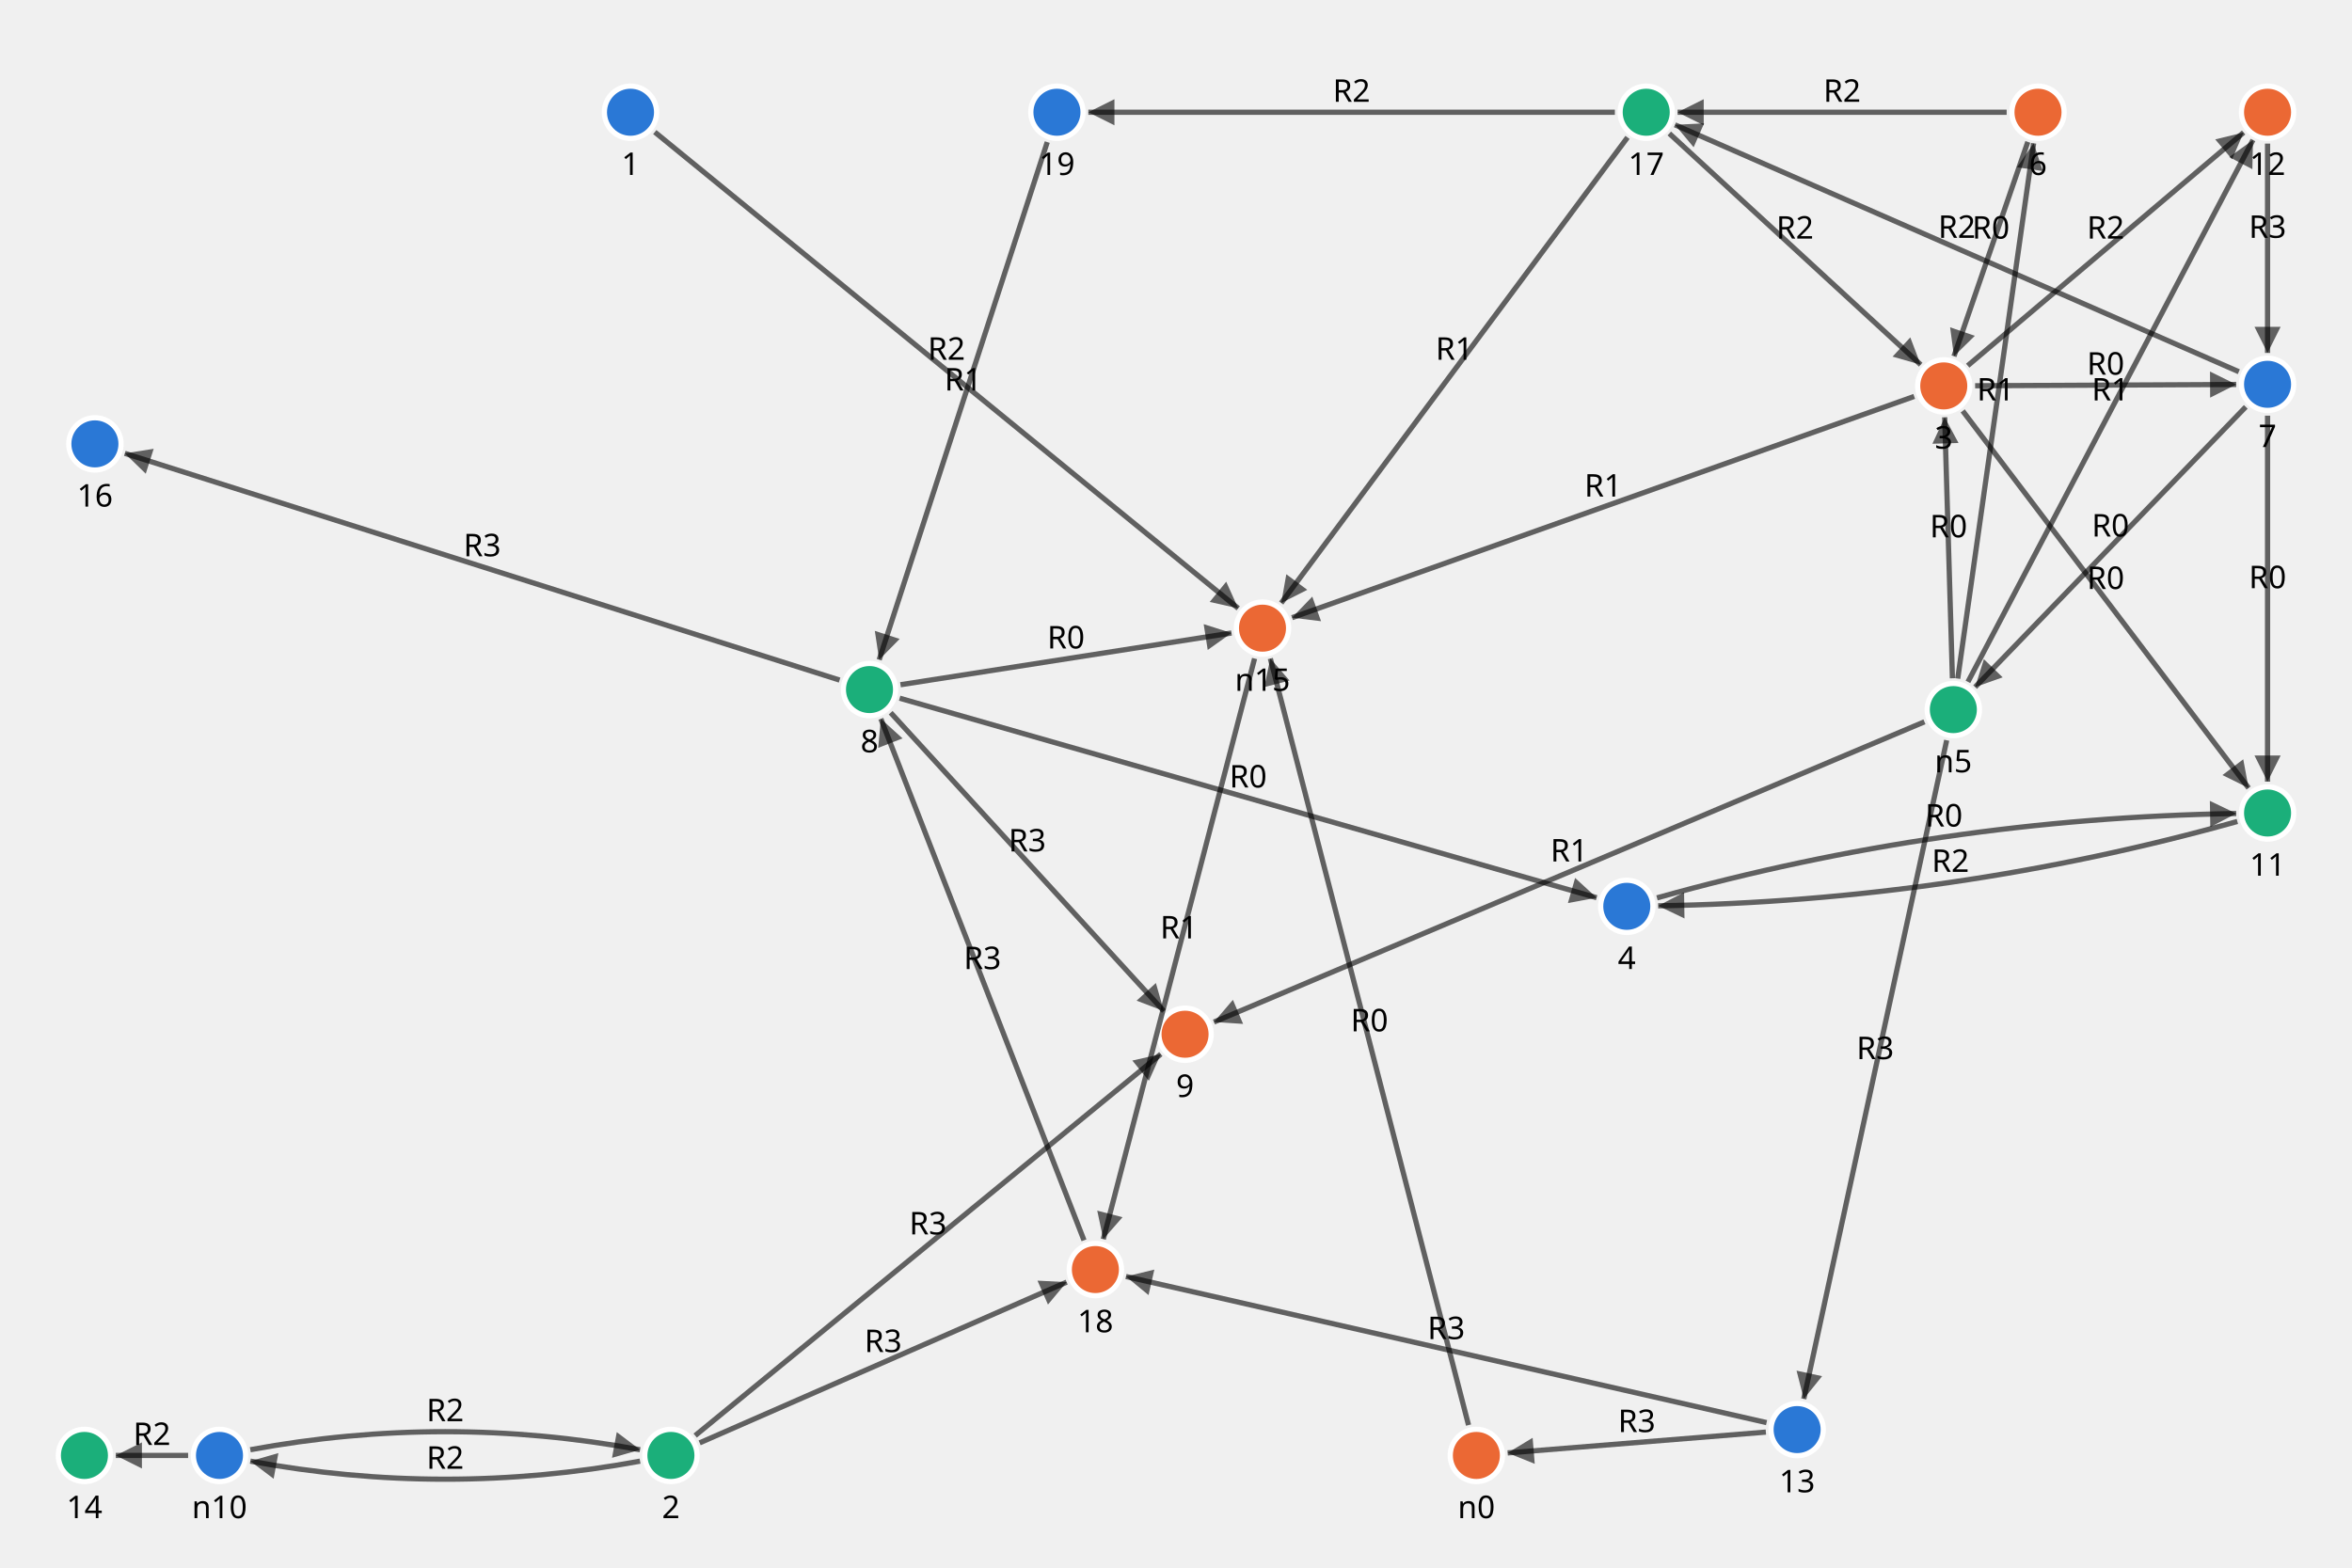
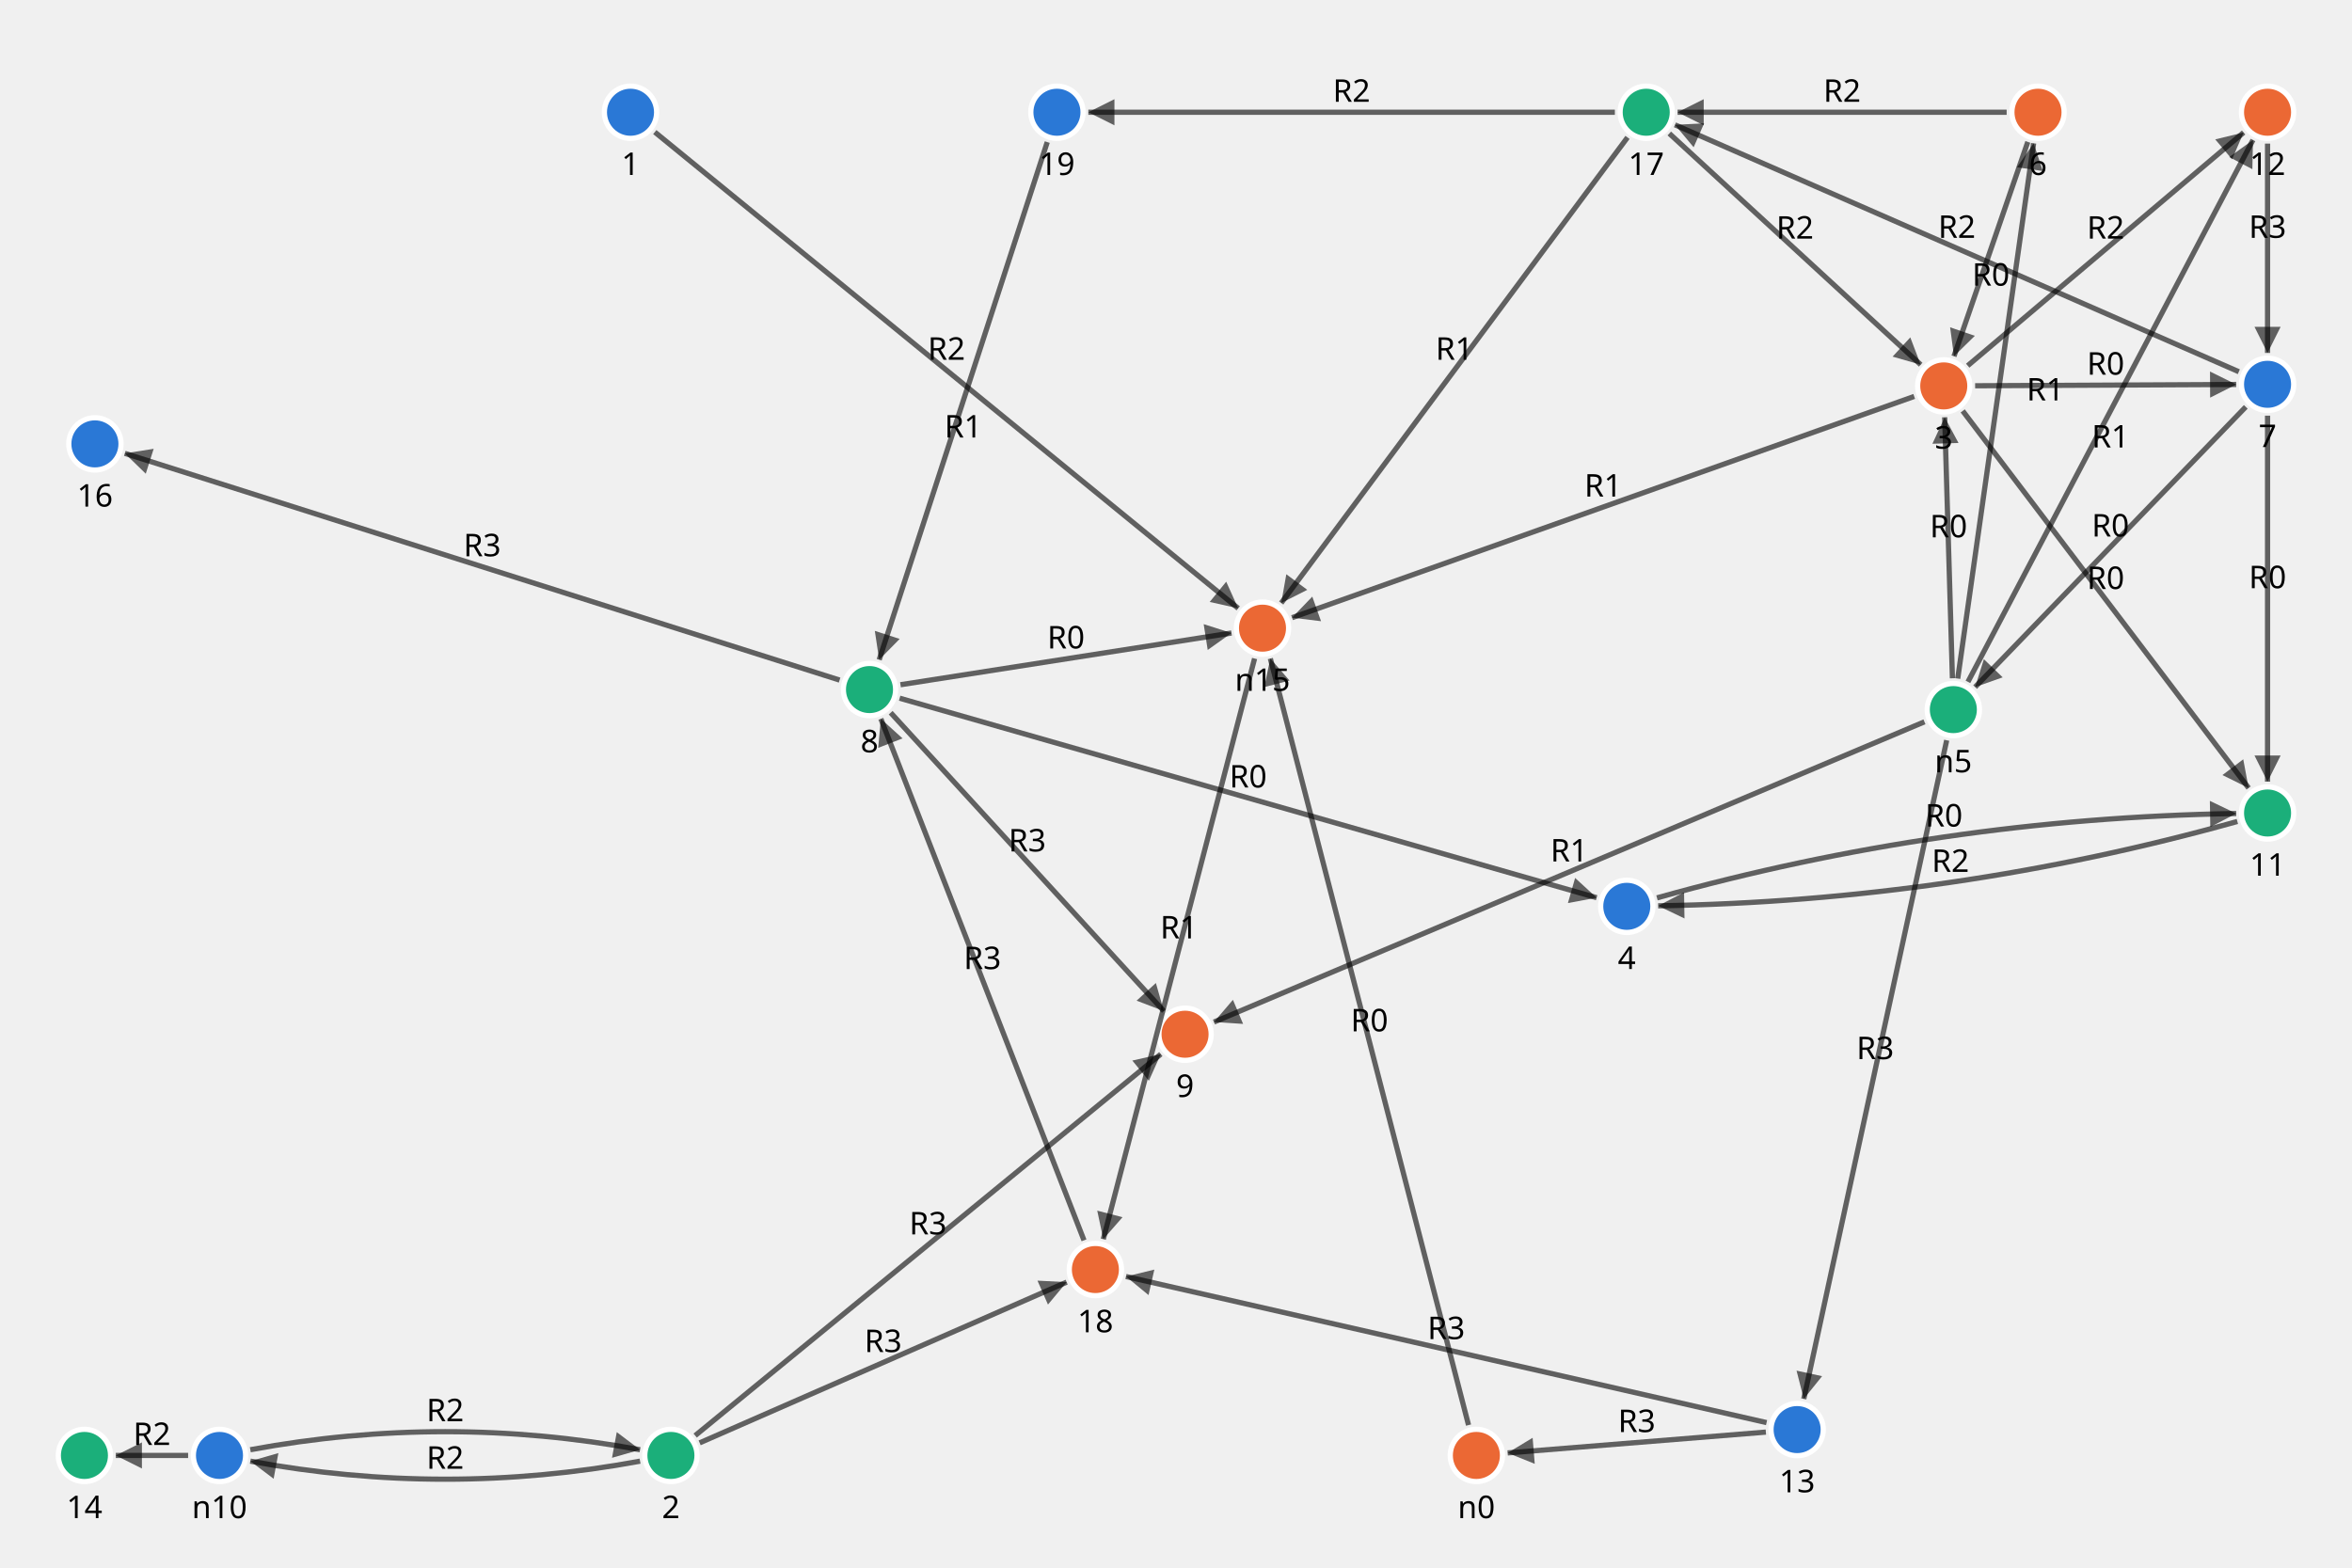
<svg xmlns="http://www.w3.org/2000/svg" class="igr-svg" width="900" height="600" viewBox="0 0 900 600" role="graphics-document" aria-roledescription="graph" aria-labelledby="igr-title" aria-describedby="igr-desc" data-igr-svg="igr-svg/1" data-igr-artifact="13c7a5321b776520bb716735da598a200f98e3383667939590ecb1475f7b6f77" data-igr-scene="b512e859cc4cd339d72509c5e87ec8edb6c4bccb5deed51c7576e5f2c4214059" data-igr-layout="059c9f3ea1769fb7ea6e8723afffb125ae4793cf05ae8cf14245851cb0dbf81f">
  <style>
.igr-svg{font:12px sans-serif}
.igr-shape{stroke:#fff;stroke-width:2}
.igr-k0 .igr-shape{fill:#2a78d6}
.igr-k1 .igr-shape{fill:#eb6834}
.igr-k2 .igr-shape{fill:#1baf7a}
.igr-k3 .igr-shape{fill:#eda100}
.igr-k4 .igr-shape{fill:#e87ba4}
.igr-k5 .igr-shape{fill:#008300}
.igr-k6 .igr-shape{fill:#4a3aa7}
.igr-k7 .igr-shape{fill:#e34948}
.igr-kx .igr-shape{fill:#7a7975}
.igr-line{fill:none;stroke:currentColor;stroke-opacity:.6;stroke-width:2}
.igr-pick{fill:none;stroke:transparent;stroke-width:10;pointer-events:stroke}
.igr-arrow{fill:currentColor;fill-opacity:.6}
.igr-ring-sel{fill:none;stroke:currentColor;stroke-width:3}
.igr-ring-foc{fill:none;stroke:currentColor;stroke-width:2;stroke-dasharray:4 3}
.igr-halo-sel{fill:none;stroke:currentColor;stroke-width:6;stroke-opacity:.35}
.igr-halo-foc{fill:none;stroke:currentColor;stroke-width:10;stroke-opacity:.25;stroke-dasharray:6 4}
.igr-label,.igr-elabel{fill:currentColor;unicode-bidi:isolate;pointer-events:none}
</style>
  <defs>
    <marker id="igr-arrow" viewBox="0 0 10 10" refX="10" refY="5" markerWidth="10" markerHeight="10" markerUnits="userSpaceOnUse" orient="auto">
      <path class="igr-arrow" d="M 0 0 L 10 5 L 0 10 z" />
    </marker>
  </defs>
  <g class="igr-nodes">
    <g id="igr-n-7b226964223a22693a31222c2274797065223a22636f6d70616e79227d" class="igr-node igr-k0" role="graphics-symbol" aria-roledescription="node" aria-label="company 1" tabindex="0">
      <circle class="igr-shape" cx="241.265" cy="42.96" r="10" />
      <text class="igr-label" x="241.265" y="66.96" text-anchor="middle">1</text>
    </g>
    <g id="igr-n-7b226964223a22693a34222c2274797065223a22636f6d70616e79227d" class="igr-node igr-k0" role="graphics-symbol" aria-roledescription="node" aria-label="company 4" tabindex="-1">
      <circle class="igr-shape" cx="622.495" cy="346.878" r="10" />
      <text class="igr-label" x="622.495" y="370.878" text-anchor="middle">4</text>
    </g>
    <g id="igr-n-7b226964223a22693a37222c2274797065223a22636f6d70616e79227d" class="igr-node igr-k0" role="graphics-symbol" aria-roledescription="node" aria-label="company 7" tabindex="-1">
      <circle class="igr-shape" cx="867.69" cy="147.085" r="10" />
      <text class="igr-label" x="867.69" y="171.085" text-anchor="middle">7</text>
    </g>
    <g id="igr-n-7b226964223a22693a3133222c2274797065223a22636f6d70616e79227d" class="igr-node igr-k0" role="graphics-symbol" aria-roledescription="node" aria-label="company 13" tabindex="-1">
      <circle class="igr-shape" cx="687.678" cy="547.142" r="10" />
      <text class="igr-label" x="687.678" y="571.142" text-anchor="middle">13</text>
    </g>
    <g id="igr-n-7b226964223a22693a3136222c2274797065223a22636f6d70616e79227d" class="igr-node igr-k0" role="graphics-symbol" aria-roledescription="node" aria-label="company 16" tabindex="-1">
      <circle class="igr-shape" cx="36.32" cy="169.887" r="10" />
      <text class="igr-label" x="36.32" y="193.887" text-anchor="middle">16</text>
    </g>
    <g id="igr-n-7b226964223a22693a3139222c2274797065223a22636f6d70616e79227d" class="igr-node igr-k0" role="graphics-symbol" aria-roledescription="node" aria-label="company 19" tabindex="-1">
      <circle class="igr-shape" cx="404.442" cy="42.96" r="10" />
      <text class="igr-label" x="404.442" y="66.96" text-anchor="middle">19</text>
    </g>
    <g id="igr-n-7b226964223a22733a6e3130222c2274797065223a22636f6d70616e79227d" class="igr-node igr-k0" role="graphics-symbol" aria-roledescription="node" aria-label="company n10" tabindex="-1">
      <circle class="igr-shape" cx="83.988" cy="557.04" r="10" />
      <text class="igr-label" x="83.988" y="581.04" text-anchor="middle">n10</text>
    </g>
    <g id="igr-n-7b226964223a22693a33222c2274797065223a22706572736f6e227d" class="igr-node igr-k1" role="graphics-symbol" aria-roledescription="node" aria-label="person 3" tabindex="-1">
      <circle class="igr-shape" cx="743.786" cy="147.702" r="10" />
      <text class="igr-label" x="743.786" y="171.702" text-anchor="middle">3</text>
    </g>
    <g id="igr-n-7b226964223a22693a36222c2274797065223a22706572736f6e227d" class="igr-node igr-k1" role="graphics-symbol" aria-roledescription="node" aria-label="person 6" tabindex="-1">
      <circle class="igr-shape" cx="779.85" cy="42.96" r="10" />
      <text class="igr-label" x="779.85" y="66.96" text-anchor="middle">6</text>
    </g>
    <g id="igr-n-7b226964223a22693a39222c2274797065223a22706572736f6e227d" class="igr-node igr-k1" role="graphics-symbol" aria-roledescription="node" aria-label="person 9" tabindex="-1">
      <circle class="igr-shape" cx="453.468" cy="395.832" r="10" />
      <text class="igr-label" x="453.468" y="419.832" text-anchor="middle">9</text>
    </g>
    <g id="igr-n-7b226964223a22693a3132222c2274797065223a22706572736f6e227d" class="igr-node igr-k1" role="graphics-symbol" aria-roledescription="node" aria-label="person 12" tabindex="-1">
      <circle class="igr-shape" cx="867.69" cy="42.96" r="10" />
      <text class="igr-label" x="867.69" y="66.96" text-anchor="middle">12</text>
    </g>
    <g id="igr-n-7b226964223a22693a3138222c2274797065223a22706572736f6e227d" class="igr-node igr-k1" role="graphics-symbol" aria-roledescription="node" aria-label="person 18" tabindex="-1">
      <circle class="igr-shape" cx="419.154" cy="485.893" r="10" />
      <text class="igr-label" x="419.154" y="509.893" text-anchor="middle">18</text>
    </g>
    <g id="igr-n-7b226964223a22733a6e30222c2274797065223a22706572736f6e227d" class="igr-node igr-k1" role="graphics-symbol" aria-roledescription="node" aria-label="person n0" tabindex="-1">
      <circle class="igr-shape" cx="564.942" cy="557.04" r="10" />
      <text class="igr-label" x="564.942" y="581.04" text-anchor="middle">n0</text>
    </g>
    <g id="igr-n-7b226964223a22733a6e3135222c2274797065223a22706572736f6e227d" class="igr-node igr-k1" role="graphics-symbol" aria-roledescription="node" aria-label="person n15" tabindex="-1">
      <circle class="igr-shape" cx="483.098" cy="240.419" r="10" />
      <text class="igr-label" x="483.098" y="264.419" text-anchor="middle">n15</text>
    </g>
    <g id="igr-n-7b226964223a22693a32222c2274797065223a2270726f6a656374227d" class="igr-node igr-k2" role="graphics-symbol" aria-roledescription="node" aria-label="project 2" tabindex="-1">
      <circle class="igr-shape" cx="256.729" cy="557.04" r="10" />
      <text class="igr-label" x="256.729" y="581.04" text-anchor="middle">2</text>
    </g>
    <g id="igr-n-7b226964223a22693a38222c2274797065223a2270726f6a656374227d" class="igr-node igr-k2" role="graphics-symbol" aria-roledescription="node" aria-label="project 8" tabindex="-1">
      <circle class="igr-shape" cx="332.715" cy="263.92" r="10" />
      <text class="igr-label" x="332.715" y="287.92" text-anchor="middle">8</text>
    </g>
    <g id="igr-n-7b226964223a22693a3131222c2274797065223a2270726f6a656374227d" class="igr-node igr-k2" role="graphics-symbol" aria-roledescription="node" aria-label="project 11" tabindex="-1">
      <circle class="igr-shape" cx="867.69" cy="311.159" r="10" />
      <text class="igr-label" x="867.69" y="335.159" text-anchor="middle">11</text>
    </g>
    <g id="igr-n-7b226964223a22693a3134222c2274797065223a2270726f6a656374227d" class="igr-node igr-k2" role="graphics-symbol" aria-roledescription="node" aria-label="project 14" tabindex="-1">
      <circle class="igr-shape" cx="32.31" cy="557.04" r="10" />
      <text class="igr-label" x="32.31" y="581.04" text-anchor="middle">14</text>
    </g>
    <g id="igr-n-7b226964223a22693a3137222c2274797065223a2270726f6a656374227d" class="igr-node igr-k2" role="graphics-symbol" aria-roledescription="node" aria-label="project 17" tabindex="-1">
      <circle class="igr-shape" cx="629.933" cy="42.96" r="10" />
      <text class="igr-label" x="629.933" y="66.96" text-anchor="middle">17</text>
    </g>
    <g id="igr-n-7b226964223a22733a6e35222c2274797065223a2270726f6a656374227d" class="igr-node igr-k2" role="graphics-symbol" aria-roledescription="node" aria-label="project n5" tabindex="-1">
      <circle class="igr-shape" cx="747.453" cy="271.587" r="10" />
      <text class="igr-label" x="747.453" y="295.587" text-anchor="middle">n5</text>
    </g>
  </g>
  <g class="igr-edges">
    <g id="igr-e-7b226f7264223a2230222c2272656c223a225232222c22737263223a7b226964223a22693a31222c2274797065223a22636f6d70616e79227d2c22746774223a7b226964223a22733a6e3135222c2274797065223a22706572736f6e227d7d" class="igr-edge" role="graphics-symbol" aria-roledescription="edge" aria-label="R2" tabindex="-1">
      <path class="igr-line" d="M 250.56 50.55 L 473.803 232.83" marker-end="url(#igr-arrow)" />
      <path class="igr-pick" d="M 250.56 50.55 L 473.803 232.83" />
      <text class="igr-elabel" x="362.182" y="137.69" text-anchor="middle">R2</text>
    </g>
    <g id="igr-e-7b226f7264223a2230222c2272656c223a225230222c22737263223a7b226964223a22693a34222c2274797065223a22636f6d70616e79227d2c22746774223a7b226964223a22693a3131222c2274797065223a2270726f6a656374227d7d" class="igr-edge" role="graphics-symbol" aria-roledescription="edge" aria-label="R0" tabindex="-1">
      <path class="igr-line" d="M 634.051 343.641 Q 742.786 313.185 855.692 311.353" marker-end="url(#igr-arrow)" />
      <path class="igr-pick" d="M 634.051 343.641 Q 742.786 313.185 855.692 311.353" />
      <text class="igr-elabel" x="743.829" y="316.341" text-anchor="middle">R0</text>
    </g>
    <g id="igr-e-7b226f7264223a2230222c2272656c223a225230222c22737263223a7b226964223a22693a37222c2274797065223a22636f6d70616e79227d2c22746774223a7b226964223a22693a3131222c2274797065223a2270726f6a656374227d7d" class="igr-edge" role="graphics-symbol" aria-roledescription="edge" aria-label="R0" tabindex="-1">
      <path class="igr-line" d="M 867.69 159.085 L 867.69 299.159" marker-end="url(#igr-arrow)" />
      <path class="igr-pick" d="M 867.69 159.085 L 867.69 299.159" />
      <text class="igr-elabel" x="867.69" y="225.122" text-anchor="middle">R0</text>
    </g>
    <g id="igr-e-7b226f7264223a2230222c2272656c223a225230222c22737263223a7b226964223a22693a37222c2274797065223a22636f6d70616e79227d2c22746774223a7b226964223a22733a6e35222c2274797065223a2270726f6a656374227d7d" class="igr-edge" role="graphics-symbol" aria-roledescription="edge" aria-label="R0" tabindex="-1">
      <path class="igr-line" d="M 859.354 155.717 L 755.789 262.956" marker-end="url(#igr-arrow)" />
      <path class="igr-pick" d="M 859.354 155.717 L 755.789 262.956" />
      <text class="igr-elabel" x="807.572" y="205.336" text-anchor="middle">R0</text>
    </g>
    <g id="igr-e-7b226f7264223a2230222c2272656c223a225232222c22737263223a7b226964223a22693a37222c2274797065223a22636f6d70616e79227d2c22746774223a7b226964223a22693a3137222c2274797065223a2270726f6a656374227d7d" class="igr-edge" role="graphics-symbol" aria-roledescription="edge" aria-label="R2" tabindex="-1">
      <path class="igr-line" d="M 856.698 142.271 L 640.925 47.774" marker-end="url(#igr-arrow)" />
      <path class="igr-pick" d="M 856.698 142.271 L 640.925 47.774" />
      <text class="igr-elabel" x="748.812" y="91.022" text-anchor="middle">R2</text>
    </g>
    <g id="igr-e-7b226f7264223a2230222c2272656c223a225233222c22737263223a7b226964223a22693a3133222c2274797065223a22636f6d70616e79227d2c22746774223a7b226964223a22693a3138222c2274797065223a22706572736f6e227d7d" class="igr-edge" role="graphics-symbol" aria-roledescription="edge" aria-label="R3" tabindex="-1">
      <path class="igr-line" d="M 675.979 544.473 L 430.854 488.562" marker-end="url(#igr-arrow)" />
      <path class="igr-pick" d="M 675.979 544.473 L 430.854 488.562" />
      <text class="igr-elabel" x="553.416" y="512.518" text-anchor="middle">R3</text>
    </g>
    <g id="igr-e-7b226f7264223a2230222c2272656c223a225233222c22737263223a7b226964223a22693a3133222c2274797065223a22636f6d70616e79227d2c22746774223a7b226964223a22733a6e30222c2274797065223a22706572736f6e227d7d" class="igr-edge" role="graphics-symbol" aria-roledescription="edge" aria-label="R3" tabindex="-1">
      <path class="igr-line" d="M 675.717 548.106 L 576.903 556.075" marker-end="url(#igr-arrow)" />
      <path class="igr-pick" d="M 675.717 548.106 L 576.903 556.075" />
      <text class="igr-elabel" x="626.31" y="548.091" text-anchor="middle">R3</text>
    </g>
    <g id="igr-e-7b226f7264223a2230222c2272656c223a225231222c22737263223a7b226964223a22693a3139222c2274797065223a22636f6d70616e79227d2c22746774223a7b226964223a22693a38222c2274797065223a2270726f6a656374227d7d" class="igr-edge" role="graphics-symbol" aria-roledescription="edge" aria-label="R1" tabindex="-1">
      <path class="igr-line" d="M 400.737 54.374 L 336.42 252.506" marker-end="url(#igr-arrow)" />
      <path class="igr-pick" d="M 400.737 54.374 L 336.42 252.506" />
-       <text class="igr-elabel" x="368.578" y="149.44" text-anchor="middle">R1</text>
+       <text class="igr-elabel" x="368.578" y="167.44" text-anchor="middle">R1</text>
    </g>
    <g id="igr-e-7b226f7264223a2230222c2272656c223a225232222c22737263223a7b226964223a22733a6e3130222c2274797065223a22636f6d70616e79227d2c22746774223a7b226964223a22693a32222c2274797065223a2270726f6a656374227d7d" class="igr-edge" role="graphics-symbol" aria-roledescription="edge" aria-label="R2" tabindex="-1">
      <path class="igr-line" d="M 95.787 554.854 Q 170.359 541.04 244.93 554.854" marker-end="url(#igr-arrow)" />
      <path class="igr-pick" d="M 95.787 554.854 Q 170.359 541.04 244.93 554.854" />
      <text class="igr-elabel" x="170.359" y="543.947" text-anchor="middle">R2</text>
    </g>
    <g id="igr-e-7b226f7264223a2230222c2272656c223a225232222c22737263223a7b226964223a22733a6e3130222c2274797065223a22636f6d70616e79227d2c22746774223a7b226964223a22693a3134222c2274797065223a2270726f6a656374227d7d" class="igr-edge" role="graphics-symbol" aria-roledescription="edge" aria-label="R2" tabindex="-1">
      <path class="igr-line" d="M 71.988 557.04 L 44.31 557.04" marker-end="url(#igr-arrow)" />
      <path class="igr-pick" d="M 71.988 557.04 L 44.31 557.04" />
      <text class="igr-elabel" x="58.149" y="553.04" text-anchor="middle">R2</text>
    </g>
    <g id="igr-e-7b226f7264223a2230222c2272656c223a225230222c22737263223a7b226964223a22693a33222c2274797065223a22706572736f6e227d2c22746774223a7b226964223a22693a37222c2274797065223a22636f6d70616e79227d7d" class="igr-edge" role="graphics-symbol" aria-roledescription="edge" aria-label="R0" tabindex="-1">
      <path class="igr-line" d="M 755.786 147.642 L 855.69 147.145" marker-end="url(#igr-arrow)" />
      <path class="igr-pick" d="M 755.786 147.642 L 855.69 147.145" />
      <text class="igr-elabel" x="805.738" y="143.393" text-anchor="middle">R0</text>
    </g>
    <g id="igr-e-7b226f7264223a2230222c2272656c223a225230222c22737263223a7b226964223a22693a33222c2274797065223a22706572736f6e227d2c22746774223a7b226964223a22693a3131222c2274797065223a2270726f6a656374227d7d" class="igr-edge" role="graphics-symbol" aria-roledescription="edge" aria-label="R0" tabindex="-1">
      <path class="igr-line" d="M 751.035 157.265 L 860.441 301.596" marker-end="url(#igr-arrow)" />
      <path class="igr-pick" d="M 751.035 157.265 L 860.441 301.596" />
      <text class="igr-elabel" x="805.738" y="225.43" text-anchor="middle">R0</text>
    </g>
    <g id="igr-e-7b226f7264223a2230222c2272656c223a225231222c22737263223a7b226964223a22693a33222c2274797065223a22706572736f6e227d2c22746774223a7b226964223a22733a6e3135222c2274797065223a22706572736f6e227d7d" class="igr-edge" role="graphics-symbol" aria-roledescription="edge" aria-label="R1" tabindex="-1">
      <path class="igr-line" d="M 732.48 151.723 L 494.404 236.398" marker-end="url(#igr-arrow)" />
      <path class="igr-pick" d="M 732.48 151.723 L 494.404 236.398" />
      <text class="igr-elabel" x="613.442" y="190.06" text-anchor="middle">R1</text>
    </g>
    <g id="igr-e-7b226f7264223a2230222c2272656c223a225232222c22737263223a7b226964223a22693a33222c2274797065223a22706572736f6e227d2c22746774223a7b226964223a22693a3132222c2274797065223a22706572736f6e227d7d" class="igr-edge" role="graphics-symbol" aria-roledescription="edge" aria-label="R2" tabindex="-1">
      <path class="igr-line" d="M 752.95 139.955 L 858.526 50.707" marker-end="url(#igr-arrow)" />
      <path class="igr-pick" d="M 752.95 139.955 L 858.526 50.707" />
      <text class="igr-elabel" x="805.738" y="91.331" text-anchor="middle">R2</text>
    </g>
    <g id="igr-e-7b226f7264223a2230222c2272656c223a225230222c22737263223a7b226964223a22693a36222c2274797065223a22706572736f6e227d2c22746774223a7b226964223a22693a33222c2274797065223a22706572736f6e227d7d" class="igr-edge" role="graphics-symbol" aria-roledescription="edge" aria-label="R0" tabindex="-1">
      <path class="igr-line" d="M 775.943 54.306 L 747.693 136.355" marker-end="url(#igr-arrow)" />
      <path class="igr-pick" d="M 775.943 54.306 L 747.693 136.355" />
-       <text class="igr-elabel" x="761.818" y="91.331" text-anchor="middle">R0</text>
+       <text class="igr-elabel" x="761.818" y="109.331" text-anchor="middle">R0</text>
    </g>
    <g id="igr-e-7b226f7264223a2230222c2272656c223a225232222c22737263223a7b226964223a22693a36222c2274797065223a22706572736f6e227d2c22746774223a7b226964223a22693a3137222c2274797065223a2270726f6a656374227d7d" class="igr-edge" role="graphics-symbol" aria-roledescription="edge" aria-label="R2" tabindex="-1">
      <path class="igr-line" d="M 767.85 42.96 L 641.933 42.96" marker-end="url(#igr-arrow)" />
      <path class="igr-pick" d="M 767.85 42.96 L 641.933 42.96" />
      <text class="igr-elabel" x="704.892" y="38.96" text-anchor="middle">R2</text>
    </g>
    <g id="igr-e-7b226f7264223a2230222c2272656c223a225233222c22737263223a7b226964223a22693a3132222c2274797065223a22706572736f6e227d2c22746774223a7b226964223a22693a37222c2274797065223a22636f6d70616e79227d7d" class="igr-edge" role="graphics-symbol" aria-roledescription="edge" aria-label="R3" tabindex="-1">
      <path class="igr-line" d="M 867.69 54.96 L 867.69 135.085" marker-end="url(#igr-arrow)" />
      <path class="igr-pick" d="M 867.69 54.96 L 867.69 135.085" />
      <text class="igr-elabel" x="867.69" y="91.022" text-anchor="middle">R3</text>
    </g>
    <g id="igr-e-7b226f7264223a2230222c2272656c223a225233222c22737263223a7b226964223a22693a3138222c2274797065223a22706572736f6e227d2c22746774223a7b226964223a22693a38222c2274797065223a2270726f6a656374227d7d" class="igr-edge" role="graphics-symbol" aria-roledescription="edge" aria-label="R3" tabindex="-1">
      <path class="igr-line" d="M 414.8 474.711 L 337.069 275.102" marker-end="url(#igr-arrow)" />
      <path class="igr-pick" d="M 414.8 474.711 L 337.069 275.102" />
      <text class="igr-elabel" x="375.934" y="370.907" text-anchor="middle">R3</text>
    </g>
    <g id="igr-e-7b226f7264223a2230222c2272656c223a225230222c22737263223a7b226964223a22733a6e30222c2274797065223a22706572736f6e227d2c22746774223a7b226964223a22733a6e3135222c2274797065223a22706572736f6e227d7d" class="igr-edge" role="graphics-symbol" aria-roledescription="edge" aria-label="R0" tabindex="-1">
      <path class="igr-line" d="M 561.939 545.422 L 486.101 252.037" marker-end="url(#igr-arrow)" />
      <path class="igr-pick" d="M 561.939 545.422 L 486.101 252.037" />
      <text class="igr-elabel" x="524.02" y="394.73" text-anchor="middle">R0</text>
    </g>
    <g id="igr-e-7b226f7264223a2230222c2272656c223a225231222c22737263223a7b226964223a22733a6e3135222c2274797065223a22706572736f6e227d2c22746774223a7b226964223a22693a3138222c2274797065223a22706572736f6e227d7d" class="igr-edge" role="graphics-symbol" aria-roledescription="edge" aria-label="R1" tabindex="-1">
      <path class="igr-line" d="M 480.073 252.032 L 422.179 474.281" marker-end="url(#igr-arrow)" />
      <path class="igr-pick" d="M 480.073 252.032 L 422.179 474.281" />
      <text class="igr-elabel" x="451.126" y="359.156" text-anchor="middle">R1</text>
    </g>
    <g id="igr-e-7b226f7264223a2230222c2272656c223a225232222c22737263223a7b226964223a22693a32222c2274797065223a2270726f6a656374227d2c22746774223a7b226964223a22733a6e3130222c2274797065223a22636f6d70616e79227d7d" class="igr-edge" role="graphics-symbol" aria-roledescription="edge" aria-label="R2" tabindex="-1">
      <path class="igr-line" d="M 244.93 559.226 Q 170.359 573.04 95.787 559.226" marker-end="url(#igr-arrow)" />
      <path class="igr-pick" d="M 244.93 559.226 Q 170.359 573.04 95.787 559.226" />
      <text class="igr-elabel" x="170.359" y="562.133" text-anchor="middle">R2</text>
    </g>
    <g id="igr-e-7b226f7264223a2230222c2272656c223a225233222c22737263223a7b226964223a22693a32222c2274797065223a2270726f6a656374227d2c22746774223a7b226964223a22693a39222c2274797065223a22706572736f6e227d7d" class="igr-edge" role="graphics-symbol" aria-roledescription="edge" aria-label="R3" tabindex="-1">
      <path class="igr-line" d="M 266.011 549.434 L 444.186 403.438" marker-end="url(#igr-arrow)" />
      <path class="igr-pick" d="M 266.011 549.434 L 444.186 403.438" />
      <text class="igr-elabel" x="355.099" y="472.436" text-anchor="middle">R3</text>
    </g>
    <g id="igr-e-7b226f7264223a2230222c2272656c223a225233222c22737263223a7b226964223a22693a32222c2274797065223a2270726f6a656374227d2c22746774223a7b226964223a22693a3138222c2274797065223a22706572736f6e227d7d" class="igr-edge" role="graphics-symbol" aria-roledescription="edge" aria-label="R3" tabindex="-1">
      <path class="igr-line" d="M 267.721 552.225 L 408.162 490.708" marker-end="url(#igr-arrow)" />
      <path class="igr-pick" d="M 267.721 552.225 L 408.162 490.708" />
      <text class="igr-elabel" x="337.942" y="517.467" text-anchor="middle">R3</text>
    </g>
    <g id="igr-e-7b226f7264223a2230222c2272656c223a225230222c22737263223a7b226964223a22693a38222c2274797065223a2270726f6a656374227d2c22746774223a7b226964223a22693a34222c2274797065223a22636f6d70616e79227d7d" class="igr-edge" role="graphics-symbol" aria-roledescription="edge" aria-label="R0" tabindex="-1">
      <path class="igr-line" d="M 344.251 267.223 L 610.959 343.575" marker-end="url(#igr-arrow)" />
      <path class="igr-pick" d="M 344.251 267.223 L 610.959 343.575" />
      <text class="igr-elabel" x="477.605" y="301.399" text-anchor="middle">R0</text>
    </g>
    <g id="igr-e-7b226f7264223a2230222c2272656c223a225230222c22737263223a7b226964223a22693a38222c2274797065223a2270726f6a656374227d2c22746774223a7b226964223a22733a6e3135222c2274797065223a22706572736f6e227d7d" class="igr-edge" role="graphics-symbol" aria-roledescription="edge" aria-label="R0" tabindex="-1">
      <path class="igr-line" d="M 344.571 262.067 L 471.242 242.272" marker-end="url(#igr-arrow)" />
      <path class="igr-pick" d="M 344.571 262.067 L 471.242 242.272" />
      <text class="igr-elabel" x="407.906" y="248.17" text-anchor="middle">R0</text>
    </g>
    <g id="igr-e-7b226f7264223a2230222c2272656c223a225233222c22737263223a7b226964223a22693a38222c2274797065223a2270726f6a656374227d2c22746774223a7b226964223a22693a3136222c2274797065223a22636f6d70616e79227d7d" class="igr-edge" role="graphics-symbol" aria-roledescription="edge" aria-label="R3" tabindex="-1">
      <path class="igr-line" d="M 321.277 260.291 L 47.758 173.516" marker-end="url(#igr-arrow)" />
      <path class="igr-pick" d="M 321.277 260.291 L 47.758 173.516" />
      <text class="igr-elabel" x="184.517" y="212.904" text-anchor="middle">R3</text>
    </g>
    <g id="igr-e-7b226f7264223a2230222c2272656c223a225233222c22737263223a7b226964223a22693a38222c2274797065223a2270726f6a656374227d2c22746774223a7b226964223a22693a39222c2274797065223a22706572736f6e227d7d" class="igr-edge" role="graphics-symbol" aria-roledescription="edge" aria-label="R3" tabindex="-1">
      <path class="igr-line" d="M 340.817 272.772 L 445.365 386.981" marker-end="url(#igr-arrow)" />
      <path class="igr-pick" d="M 340.817 272.772 L 445.365 386.981" />
      <text class="igr-elabel" x="393.091" y="325.876" text-anchor="middle">R3</text>
    </g>
    <g id="igr-e-7b226f7264223a2230222c2272656c223a225232222c22737263223a7b226964223a22693a3131222c2274797065223a2270726f6a656374227d2c22746774223a7b226964223a22693a34222c2274797065223a22636f6d70616e79227d7d" class="igr-edge" role="graphics-symbol" aria-roledescription="edge" aria-label="R2" tabindex="-1">
      <path class="igr-line" d="M 856.135 314.395 Q 747.399 344.851 634.494 346.683" marker-end="url(#igr-arrow)" />
      <path class="igr-pick" d="M 856.135 314.395 Q 747.399 344.851 634.494 346.683" />
      <text class="igr-elabel" x="746.357" y="333.695" text-anchor="middle">R2</text>
    </g>
    <g id="igr-e-7b226f7264223a2230222c2272656c223a225231222c22737263223a7b226964223a22693a3137222c2274797065223a2270726f6a656374227d2c22746774223a7b226964223a22733a6e3135222c2274797065223a22706572736f6e227d7d" class="igr-edge" role="graphics-symbol" aria-roledescription="edge" aria-label="R1" tabindex="-1">
      <path class="igr-line" d="M 622.773 52.589 L 490.259 230.79" marker-end="url(#igr-arrow)" />
      <path class="igr-pick" d="M 622.773 52.589 L 490.259 230.79" />
      <text class="igr-elabel" x="556.516" y="137.69" text-anchor="middle">R1</text>
    </g>
    <g id="igr-e-7b226f7264223a2230222c2272656c223a225232222c22737263223a7b226964223a22693a3137222c2274797065223a2270726f6a656374227d2c22746774223a7b226964223a22693a3139222c2274797065223a22636f6d70616e79227d7d" class="igr-edge" role="graphics-symbol" aria-roledescription="edge" aria-label="R2" tabindex="-1">
      <path class="igr-line" d="M 617.933 42.96 L 416.442 42.96" marker-end="url(#igr-arrow)" />
      <path class="igr-pick" d="M 617.933 42.96 L 416.442 42.96" />
      <text class="igr-elabel" x="517.188" y="38.96" text-anchor="middle">R2</text>
    </g>
    <g id="igr-e-7b226f7264223a2230222c2272656c223a225232222c22737263223a7b226964223a22693a3137222c2274797065223a2270726f6a656374227d2c22746774223a7b226964223a22693a33222c2274797065223a22706572736f6e227d7d" class="igr-edge" role="graphics-symbol" aria-roledescription="edge" aria-label="R2" tabindex="-1">
      <path class="igr-line" d="M 638.765 51.085 L 734.955 139.577" marker-end="url(#igr-arrow)" />
      <path class="igr-pick" d="M 638.765 51.085 L 734.955 139.577" />
      <text class="igr-elabel" x="686.86" y="91.331" text-anchor="middle">R2</text>
    </g>
    <g id="igr-e-7b226f7264223a2230222c2272656c223a225230222c22737263223a7b226964223a22733a6e35222c2274797065223a2270726f6a656374227d2c22746774223a7b226964223a22693a33222c2274797065223a22706572736f6e227d7d" class="igr-edge" role="graphics-symbol" aria-roledescription="edge" aria-label="R0" tabindex="-1">
      <path class="igr-line" d="M 747.098 259.593 L 744.141 159.696" marker-end="url(#igr-arrow)" />
      <path class="igr-pick" d="M 747.098 259.593 L 744.141 159.696" />
      <text class="igr-elabel" x="745.62" y="205.645" text-anchor="middle">R0</text>
    </g>
    <g id="igr-e-7b226f7264223a2230222c2272656c223a225231222c22737263223a7b226964223a22733a6e35222c2274797065223a2270726f6a656374227d2c22746774223a7b226964223a22693a36222c2274797065223a22706572736f6e227d7d" class="igr-edge" role="graphics-symbol" aria-roledescription="edge" aria-label="R1" tabindex="-1">
      <path class="igr-line" d="M 749.137 259.706 L 778.166 54.841" marker-end="url(#igr-arrow)" />
      <path class="igr-pick" d="M 749.137 259.706 L 778.166 54.841" />
-       <text class="igr-elabel" x="763.651" y="153.274" text-anchor="middle">R1</text>
+       <text class="igr-elabel" x="782.651" y="153.274" text-anchor="middle">R1</text>
    </g>
    <g id="igr-e-7b226f7264223a2230222c2272656c223a225231222c22737263223a7b226964223a22733a6e35222c2274797065223a2270726f6a656374227d2c22746774223a7b226964223a22693a39222c2274797065223a22706572736f6e227d7d" class="igr-edge" role="graphics-symbol" aria-roledescription="edge" aria-label="R1" tabindex="-1">
      <path class="igr-line" d="M 736.4 276.259 L 464.521 391.161" marker-end="url(#igr-arrow)" />
      <path class="igr-pick" d="M 736.4 276.259 L 464.521 391.161" />
      <text class="igr-elabel" x="600.461" y="329.71" text-anchor="middle">R1</text>
    </g>
    <g id="igr-e-7b226f7264223a2230222c2272656c223a225231222c22737263223a7b226964223a22733a6e35222c2274797065223a2270726f6a656374227d2c22746774223a7b226964223a22693a3132222c2274797065223a22706572736f6e227d7d" class="igr-edge" role="graphics-symbol" aria-roledescription="edge" aria-label="R1" tabindex="-1">
      <path class="igr-line" d="M 753.039 260.967 L 862.104 53.581" marker-end="url(#igr-arrow)" />
      <path class="igr-pick" d="M 753.039 260.967 L 862.104 53.581" />
-       <text class="igr-elabel" x="807.572" y="153.274" text-anchor="middle">R1</text>
+       <text class="igr-elabel" x="807.572" y="171.274" text-anchor="middle">R1</text>
    </g>
    <g id="igr-e-7b226f7264223a2230222c2272656c223a225233222c22737263223a7b226964223a22733a6e35222c2274797065223a2270726f6a656374227d2c22746774223a7b226964223a22693a3133222c2274797065223a22636f6d70616e79227d7d" class="igr-edge" role="graphics-symbol" aria-roledescription="edge" aria-label="R3" tabindex="-1">
      <path class="igr-line" d="M 744.909 283.315 L 690.222 535.415" marker-end="url(#igr-arrow)" />
      <path class="igr-pick" d="M 744.909 283.315 L 690.222 535.415" />
      <text class="igr-elabel" x="717.566" y="405.365" text-anchor="middle">R3</text>
    </g>
  </g>
</svg>
